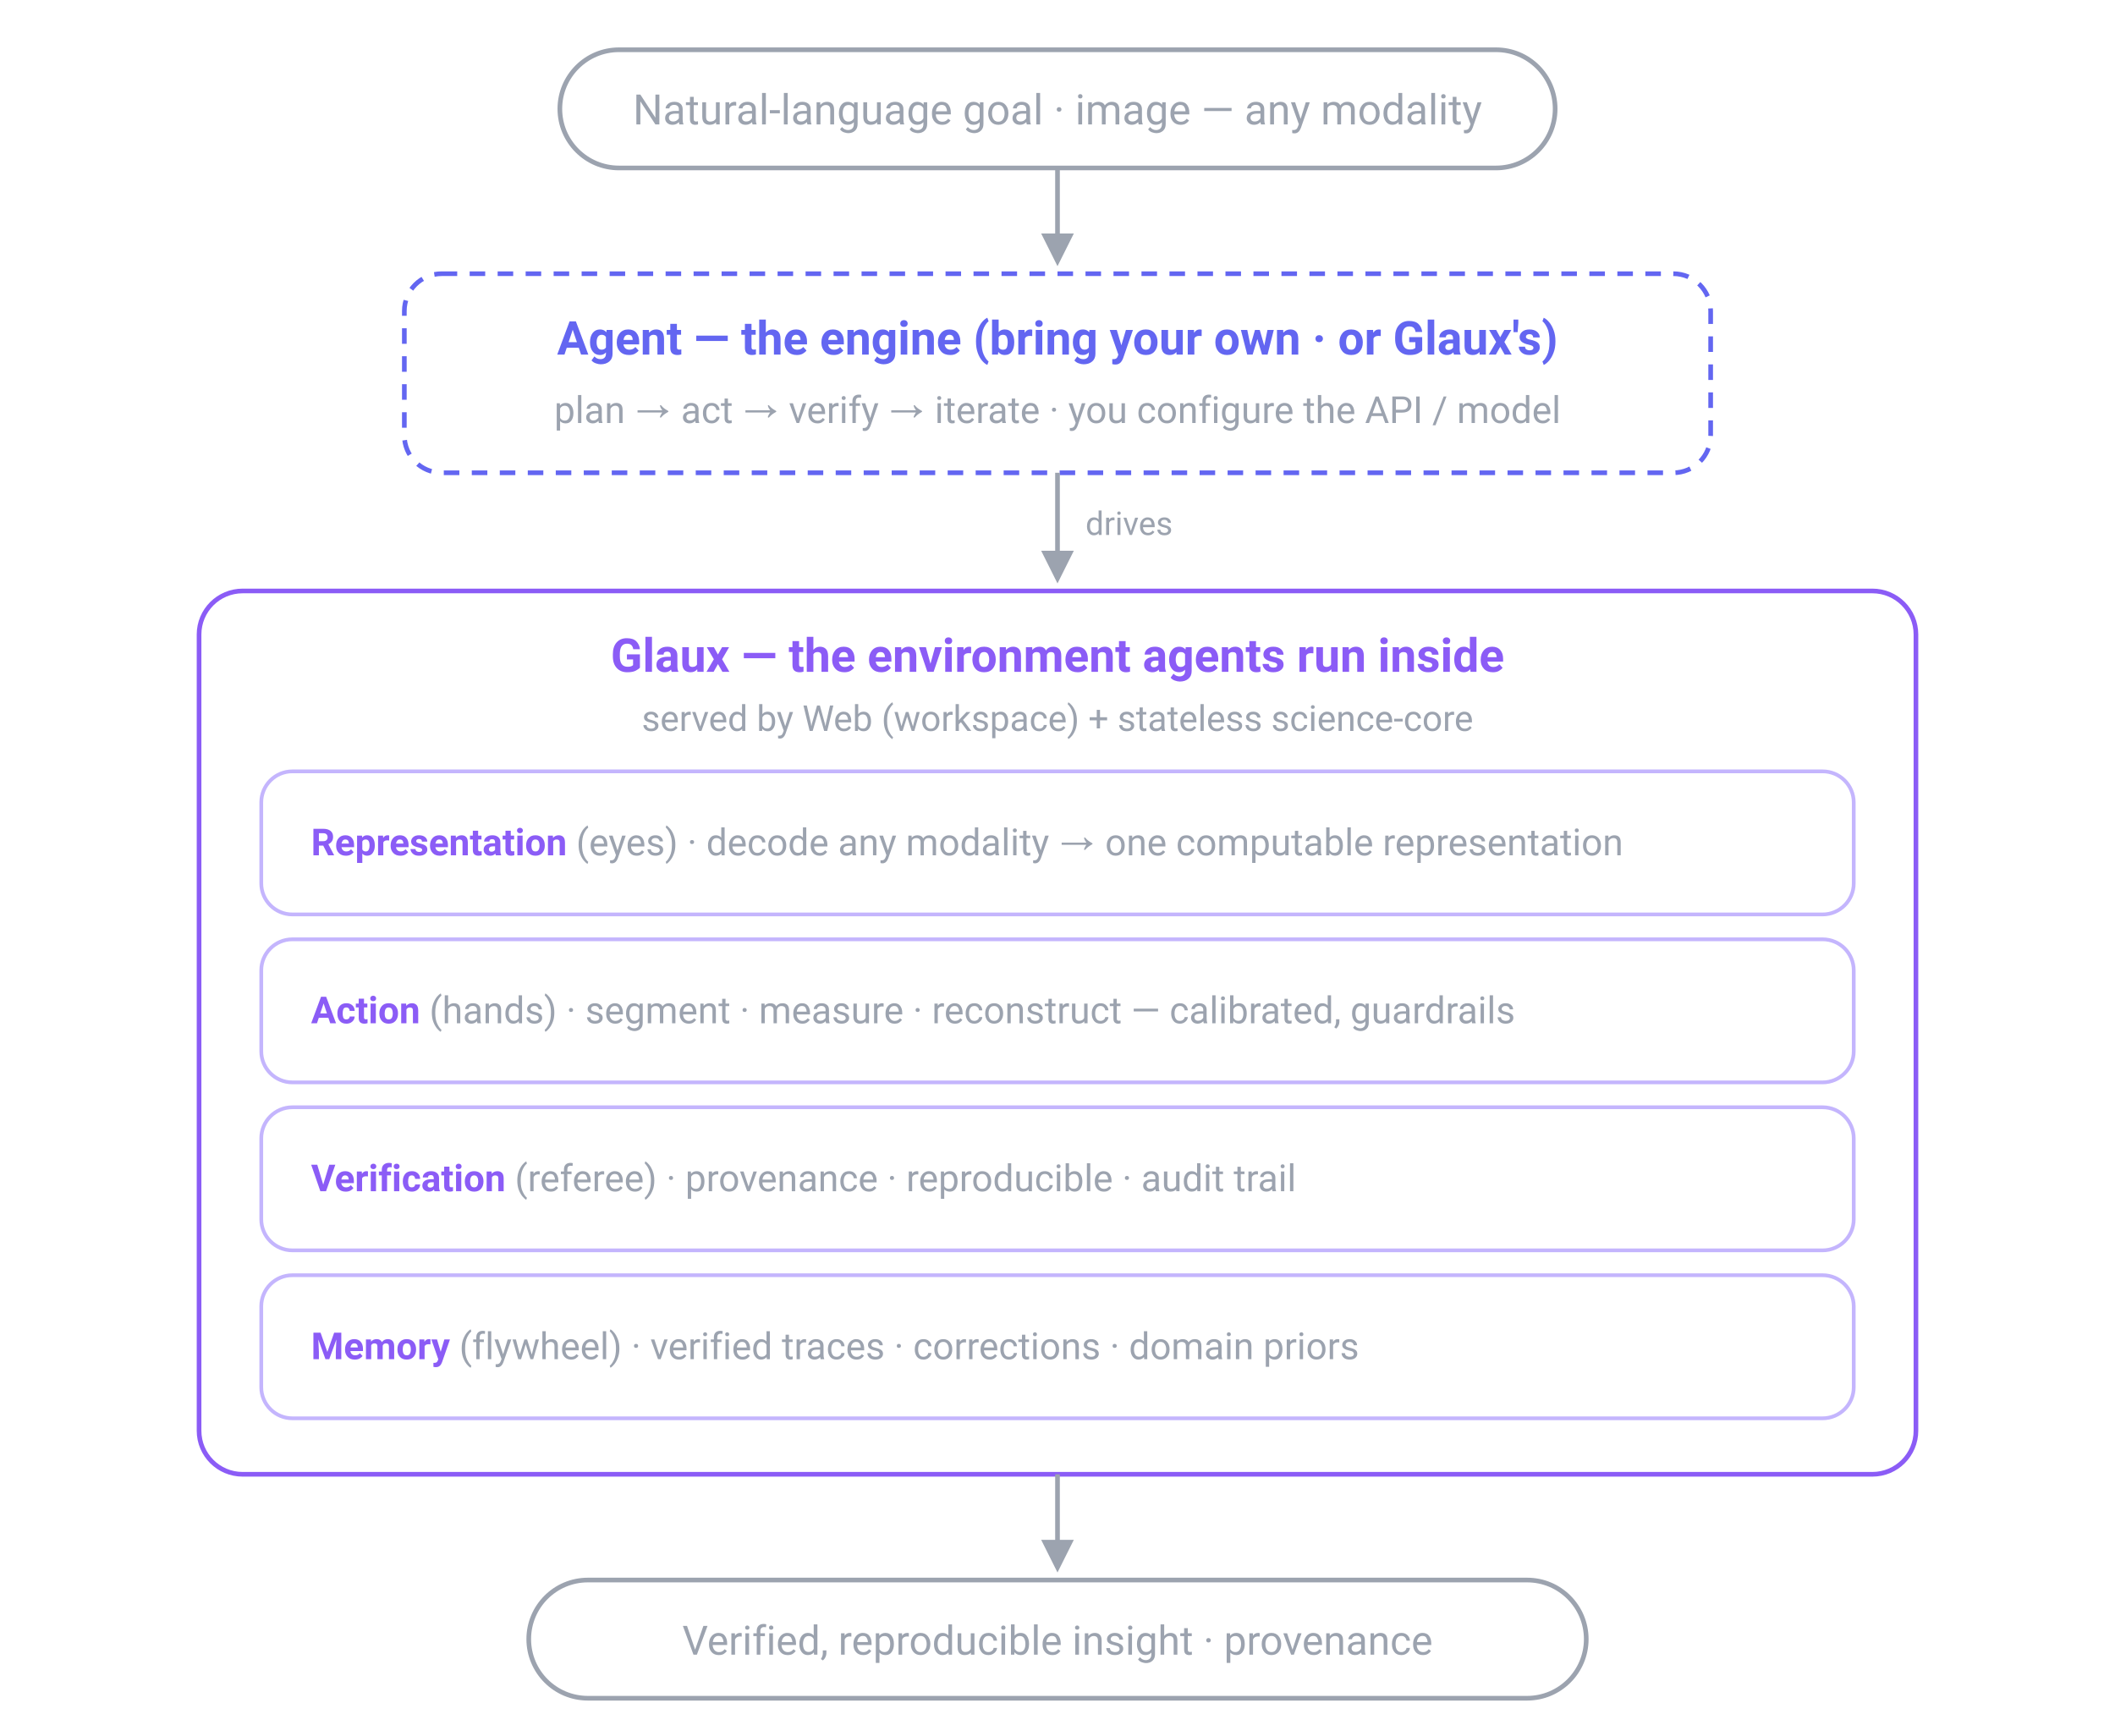
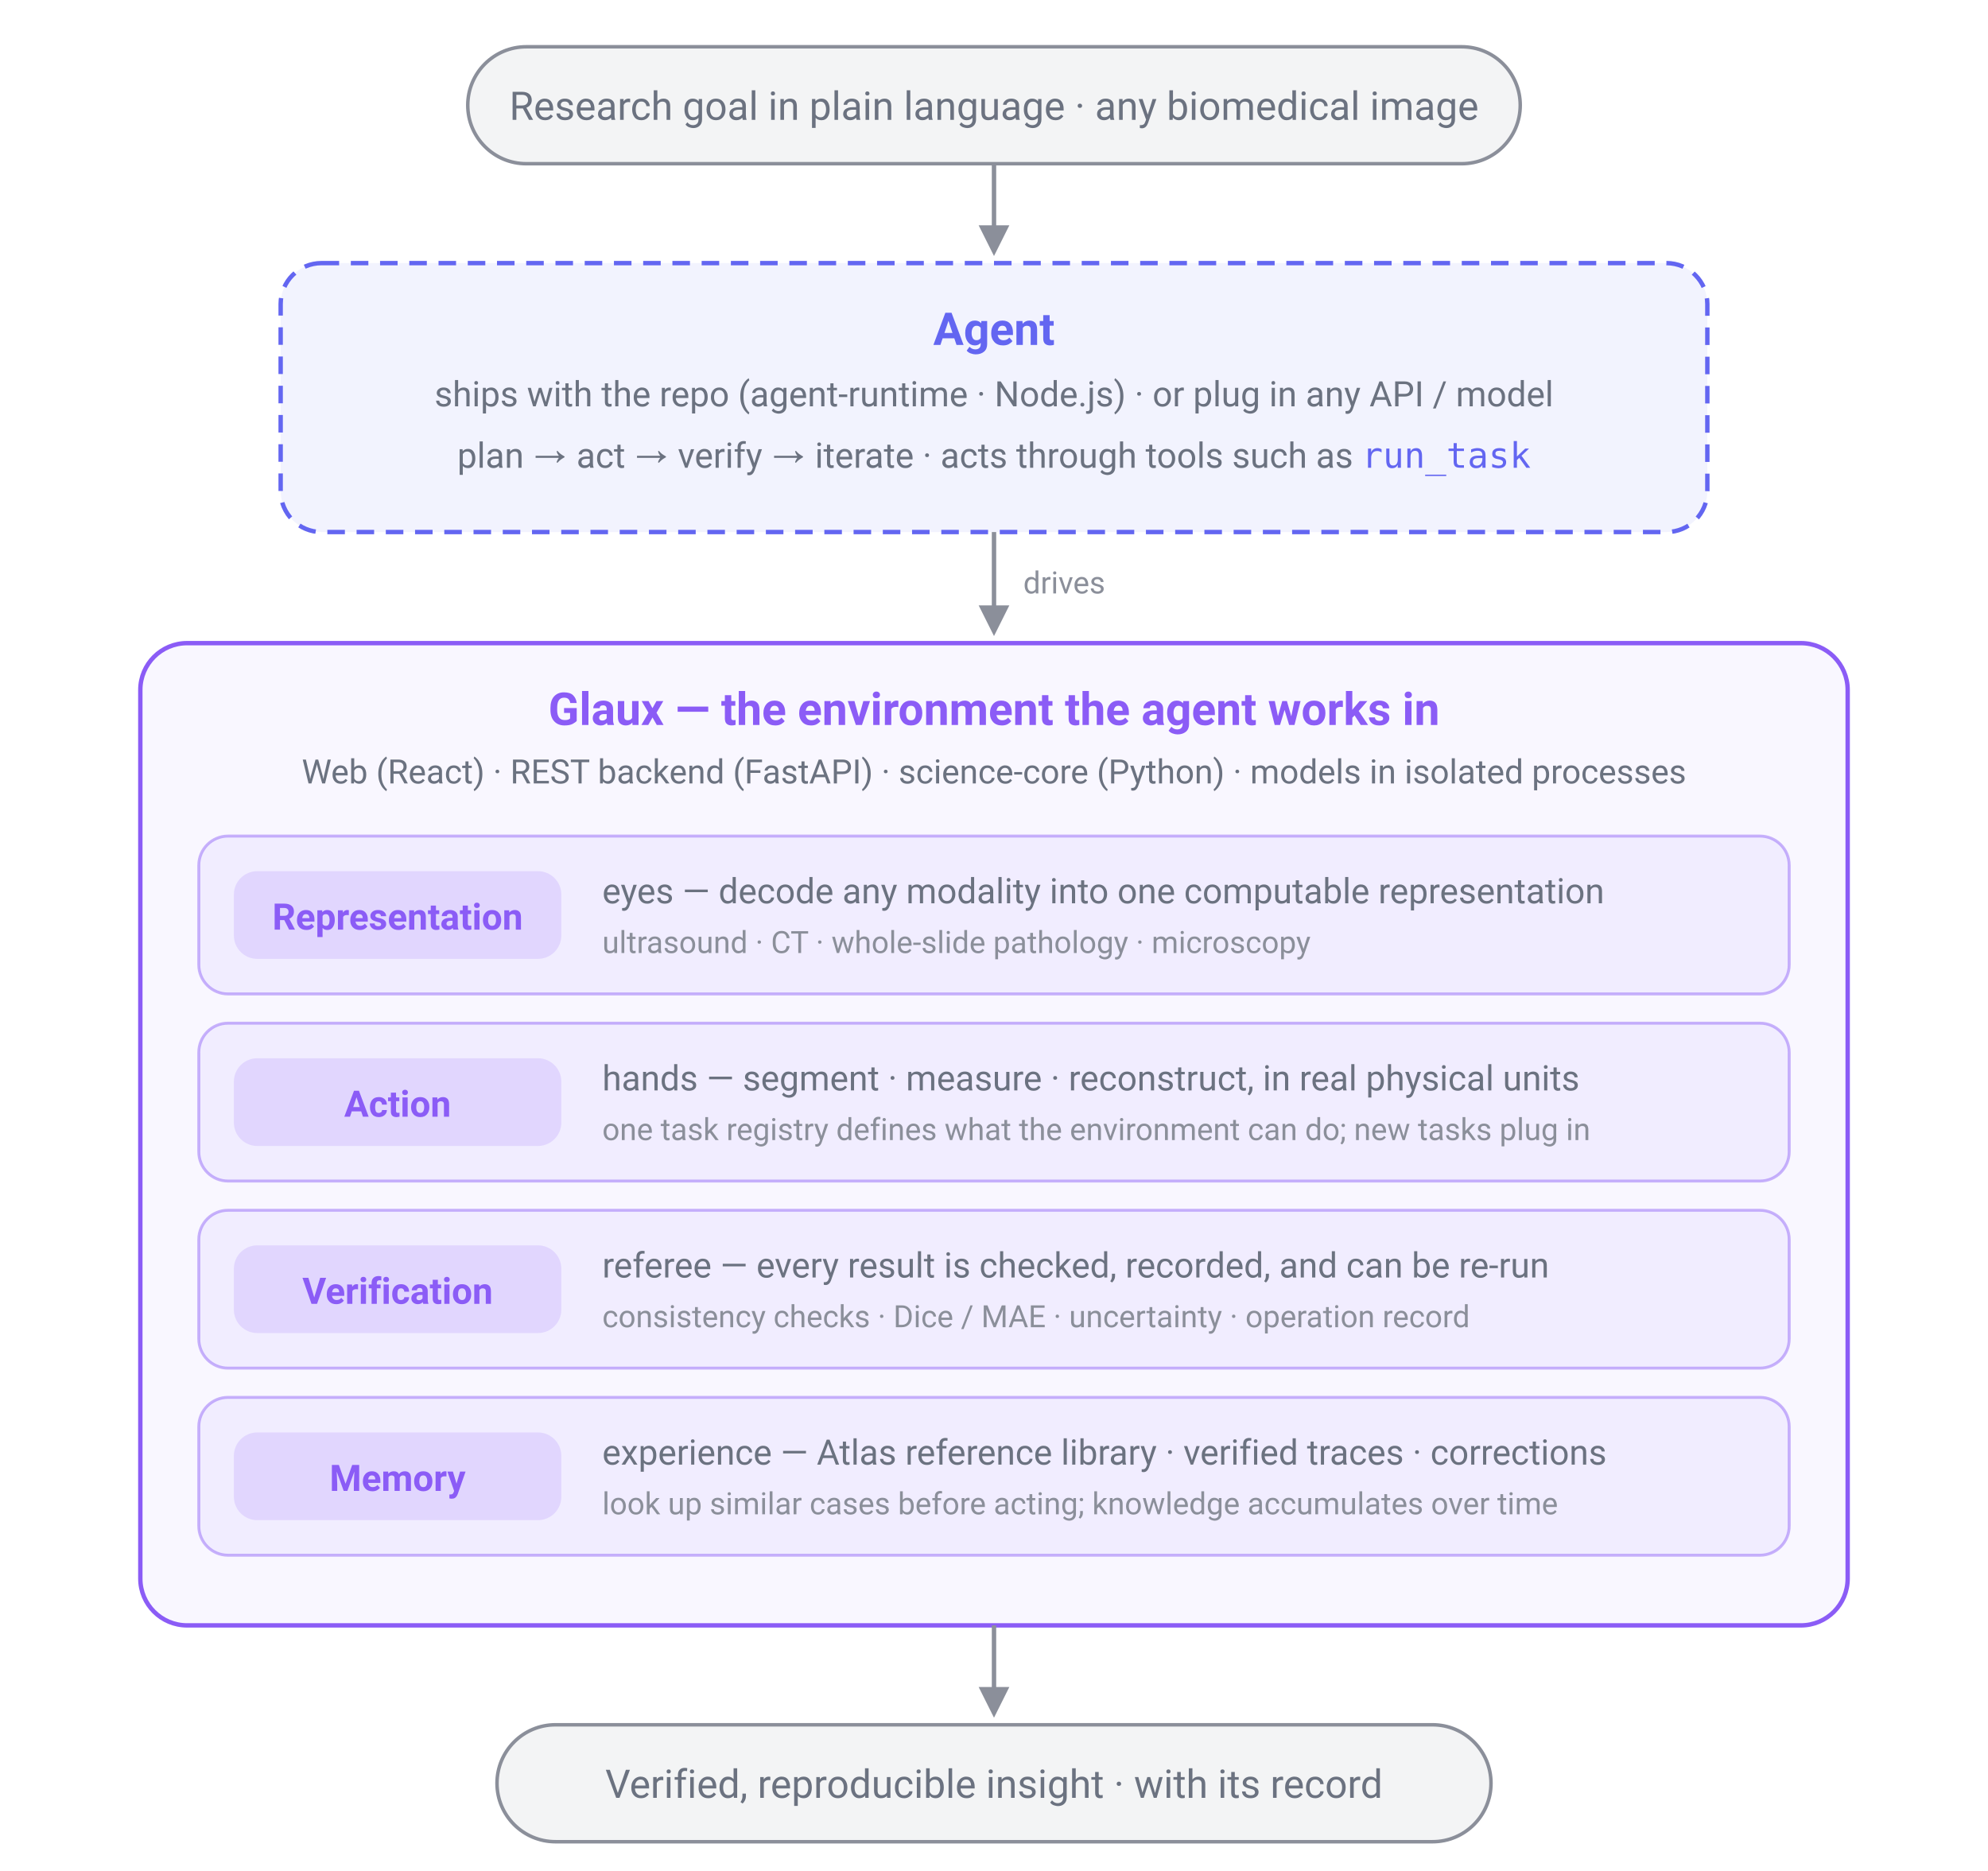
- <svg xmlns="http://www.w3.org/2000/svg" viewBox="0 0 680 558" font-family="ui-sans-serif, system-ui, -apple-system, Segoe UI, Roboto, Helvetica, Arial, sans-serif">
+ <svg xmlns="http://www.w3.org/2000/svg" viewBox="0 0 680 640" font-family="ui-sans-serif, system-ui, -apple-system, 'Segoe UI', Roboto, Helvetica, Arial, sans-serif">
  <defs>
-     <marker id="a" viewBox="0 0 10 10" refX="8.5" refY="5" markerWidth="7" markerHeight="7" orient="auto-start-reverse">
-       <path d="M0,0 L10,5 L0,10 z" fill="#9ca3af" />
+     <marker id="arrow" viewBox="0 0 10 10" refX="8.5" refY="5" markerWidth="7" markerHeight="7" orient="auto-start-reverse">
+       <path d="M0,0 L10,5 L0,10 z" fill="#8b8f9a" />
    </marker>
  </defs>
-   <rect x="180" y="16" width="320" height="38" rx="19" fill="none" stroke="#9ca3af" stroke-width="1.5" />
-   <text x="340" y="40" text-anchor="middle" font-size="13.5" fill="#9ca3af">Natural-language goal · image — any modality</text>
-   <line x1="340" y1="54" x2="340" y2="84" stroke="#9ca3af" stroke-width="1.5" marker-end="url(#a)" />
-   <rect x="130" y="88" width="420" height="64" rx="12" fill="none" stroke="#6366f1" stroke-width="1.5" stroke-dasharray="5 4" />
-   <text x="340" y="114" text-anchor="middle" font-size="15" fill="#6366f1" font-weight="600">Agent — the engine (bring your own · or Glaux's)</text>
-   <text x="340" y="136" text-anchor="middle" font-size="12" fill="#9ca3af">plan → act → verify → iterate · you configure the API / model</text>
-   <line x1="340" y1="152" x2="340" y2="186" stroke="#9ca3af" stroke-width="1.5" marker-end="url(#a)" />
-   <text x="349" y="172" text-anchor="start" font-size="10.5" fill="#9ca3af">drives</text>
-   <rect x="64" y="190" width="552" height="284" rx="14" fill="none" stroke="#8b5cf6" stroke-width="1.5" />
-   <text x="340" y="216" text-anchor="middle" font-size="15" fill="#8b5cf6" font-weight="600">Glaux — the environment agents run inside</text>
-   <text x="340" y="235" text-anchor="middle" font-size="11.5" fill="#9ca3af">served by Web (workspace) + stateless science-core</text>
-   <rect x="84" y="248" width="512" height="46" rx="10" fill="none" stroke="#c4b5fd" stroke-width="1.2" />
-   <text x="100" y="275" font-size="12" fill="#9ca3af">
-     <tspan fill="#8b5cf6" font-weight="600">Representation</tspan> (eyes)  ·  decode any modality → one computable representation</text>
-   <rect x="84" y="302" width="512" height="46" rx="10" fill="none" stroke="#c4b5fd" stroke-width="1.2" />
-   <text x="100" y="329" font-size="12" fill="#9ca3af">
-     <tspan fill="#8b5cf6" font-weight="600">Action</tspan> (hands)  ·  segment · measure · reconstruct — calibrated, guardrails</text>
-   <rect x="84" y="356" width="512" height="46" rx="10" fill="none" stroke="#c4b5fd" stroke-width="1.2" />
-   <text x="100" y="383" font-size="12" fill="#9ca3af">
-     <tspan fill="#8b5cf6" font-weight="600">Verification</tspan> (referee)  ·  provenance · reproducible · audit trail</text>
-   <rect x="84" y="410" width="512" height="46" rx="10" fill="none" stroke="#c4b5fd" stroke-width="1.2" />
-   <text x="100" y="437" font-size="12" fill="#9ca3af">
-     <tspan fill="#8b5cf6" font-weight="600">Memory</tspan> (flywheel)  ·  verified traces · corrections · domain priors</text>
-   <line x1="340" y1="474" x2="340" y2="504" stroke="#9ca3af" stroke-width="1.5" marker-end="url(#a)" />
-   <rect x="170" y="508" width="340" height="38" rx="19" fill="none" stroke="#9ca3af" stroke-width="1.5" />
-   <text x="340" y="532" text-anchor="middle" font-size="13" fill="#9ca3af">Verified, reproducible insight · provenance</text>
+   <rect x="160" y="16" width="360" height="40" rx="20" fill="#8b8f9a" fill-opacity="0.10" stroke="#8b8f9a" stroke-width="1.2" />
+   <text x="340" y="41" text-anchor="middle" font-size="13.5" fill="#6b7280">Research goal in plain language  ·  any biomedical image</text>
+   <line x1="340" y1="56" x2="340" y2="86" stroke="#8b8f9a" stroke-width="1.5" marker-end="url(#arrow)" />
+   <rect x="96" y="90" width="488" height="92" rx="14" fill="#6366f1" fill-opacity="0.08" stroke="#6366f1" stroke-width="1.5" stroke-dasharray="6 4" />
+   <text x="340" y="118" text-anchor="middle" font-size="15.5" fill="#6366f1" font-weight="700">Agent</text>
+   <text x="340" y="139" text-anchor="middle" font-size="12" fill="#6b7280">ships with the repo (agent-runtime · Node.js)  ·  or plug in any API / model</text>
+   <text x="340" y="160" text-anchor="middle" font-size="12" fill="#6b7280">plan → act → verify → iterate  ·  acts through tools such as <tspan font-family="ui-monospace, SFMono-Regular, Menlo, Consolas, monospace" fill="#6366f1">run_task</tspan>
+   </text>
+   <line x1="340" y1="182" x2="340" y2="216" stroke="#8b8f9a" stroke-width="1.5" marker-end="url(#arrow)" />
+   <text x="350" y="203" font-size="10.5" fill="#8b8f9a">drives</text>
+   <rect x="48" y="220" width="584" height="336" rx="16" fill="#8b5cf6" fill-opacity="0.05" stroke="#8b5cf6" stroke-width="1.5" />
+   <text x="340" y="248" text-anchor="middle" font-size="15.5" fill="#8b5cf6" font-weight="700">Glaux — the environment the agent works in</text>
+   <text x="340" y="268" text-anchor="middle" font-size="11.5" fill="#6b7280">Web (React)  ·  REST backend (FastAPI)  ·  science-core (Python)  ·  models in isolated processes</text>
+   <rect x="68" y="286" width="544" height="54" rx="10" fill="#8b5cf6" fill-opacity="0.07" stroke="#8b5cf6" stroke-opacity="0.45" stroke-width="1" />
+   <rect x="80" y="298" width="112" height="30" rx="8" fill="#8b5cf6" fill-opacity="0.16" />
+   <text x="136" y="318" text-anchor="middle" font-size="12.5" fill="#8b5cf6" font-weight="700">Representation</text>
+   <text x="206" y="309" font-size="12" fill="#6b7280">eyes — decode any modality into one computable representation</text>
+   <text x="206" y="326" font-size="10.5" fill="#8b8f9a">ultrasound · CT · whole-slide pathology · microscopy</text>
+   <rect x="68" y="350" width="544" height="54" rx="10" fill="#8b5cf6" fill-opacity="0.07" stroke="#8b5cf6" stroke-opacity="0.45" stroke-width="1" />
+   <rect x="80" y="362" width="112" height="30" rx="8" fill="#8b5cf6" fill-opacity="0.16" />
+   <text x="136" y="382" text-anchor="middle" font-size="12.5" fill="#8b5cf6" font-weight="700">Action</text>
+   <text x="206" y="373" font-size="12" fill="#6b7280">hands — segment · measure · reconstruct, in real physical units</text>
+   <text x="206" y="390" font-size="10.5" fill="#8b8f9a">one task registry defines what the environment can do; new tasks plug in</text>
+   <rect x="68" y="414" width="544" height="54" rx="10" fill="#8b5cf6" fill-opacity="0.07" stroke="#8b5cf6" stroke-opacity="0.45" stroke-width="1" />
+   <rect x="80" y="426" width="112" height="30" rx="8" fill="#8b5cf6" fill-opacity="0.16" />
+   <text x="136" y="446" text-anchor="middle" font-size="12.5" fill="#8b5cf6" font-weight="700">Verification</text>
+   <text x="206" y="437" font-size="12" fill="#6b7280">referee — every result is checked, recorded, and can be re-run</text>
+   <text x="206" y="454" font-size="10.5" fill="#8b8f9a">consistency checks · Dice / MAE · uncertainty · operation record</text>
+   <rect x="68" y="478" width="544" height="54" rx="10" fill="#8b5cf6" fill-opacity="0.07" stroke="#8b5cf6" stroke-opacity="0.45" stroke-width="1" />
+   <rect x="80" y="490" width="112" height="30" rx="8" fill="#8b5cf6" fill-opacity="0.16" />
+   <text x="136" y="510" text-anchor="middle" font-size="12.5" fill="#8b5cf6" font-weight="700">Memory</text>
+   <text x="206" y="501" font-size="12" fill="#6b7280">experience — Atlas reference library · verified traces · corrections</text>
+   <text x="206" y="518" font-size="10.5" fill="#8b8f9a">look up similar cases before acting; knowledge accumulates over time</text>
+   <line x1="340" y1="556" x2="340" y2="586" stroke="#8b8f9a" stroke-width="1.5" marker-end="url(#arrow)" />
+   <rect x="170" y="590" width="340" height="40" rx="20" fill="#8b8f9a" fill-opacity="0.10" stroke="#8b8f9a" stroke-width="1.2" />
+   <text x="340" y="615" text-anchor="middle" font-size="13.5" fill="#6b7280">Verified, reproducible insight  ·  with its record</text>
</svg>
